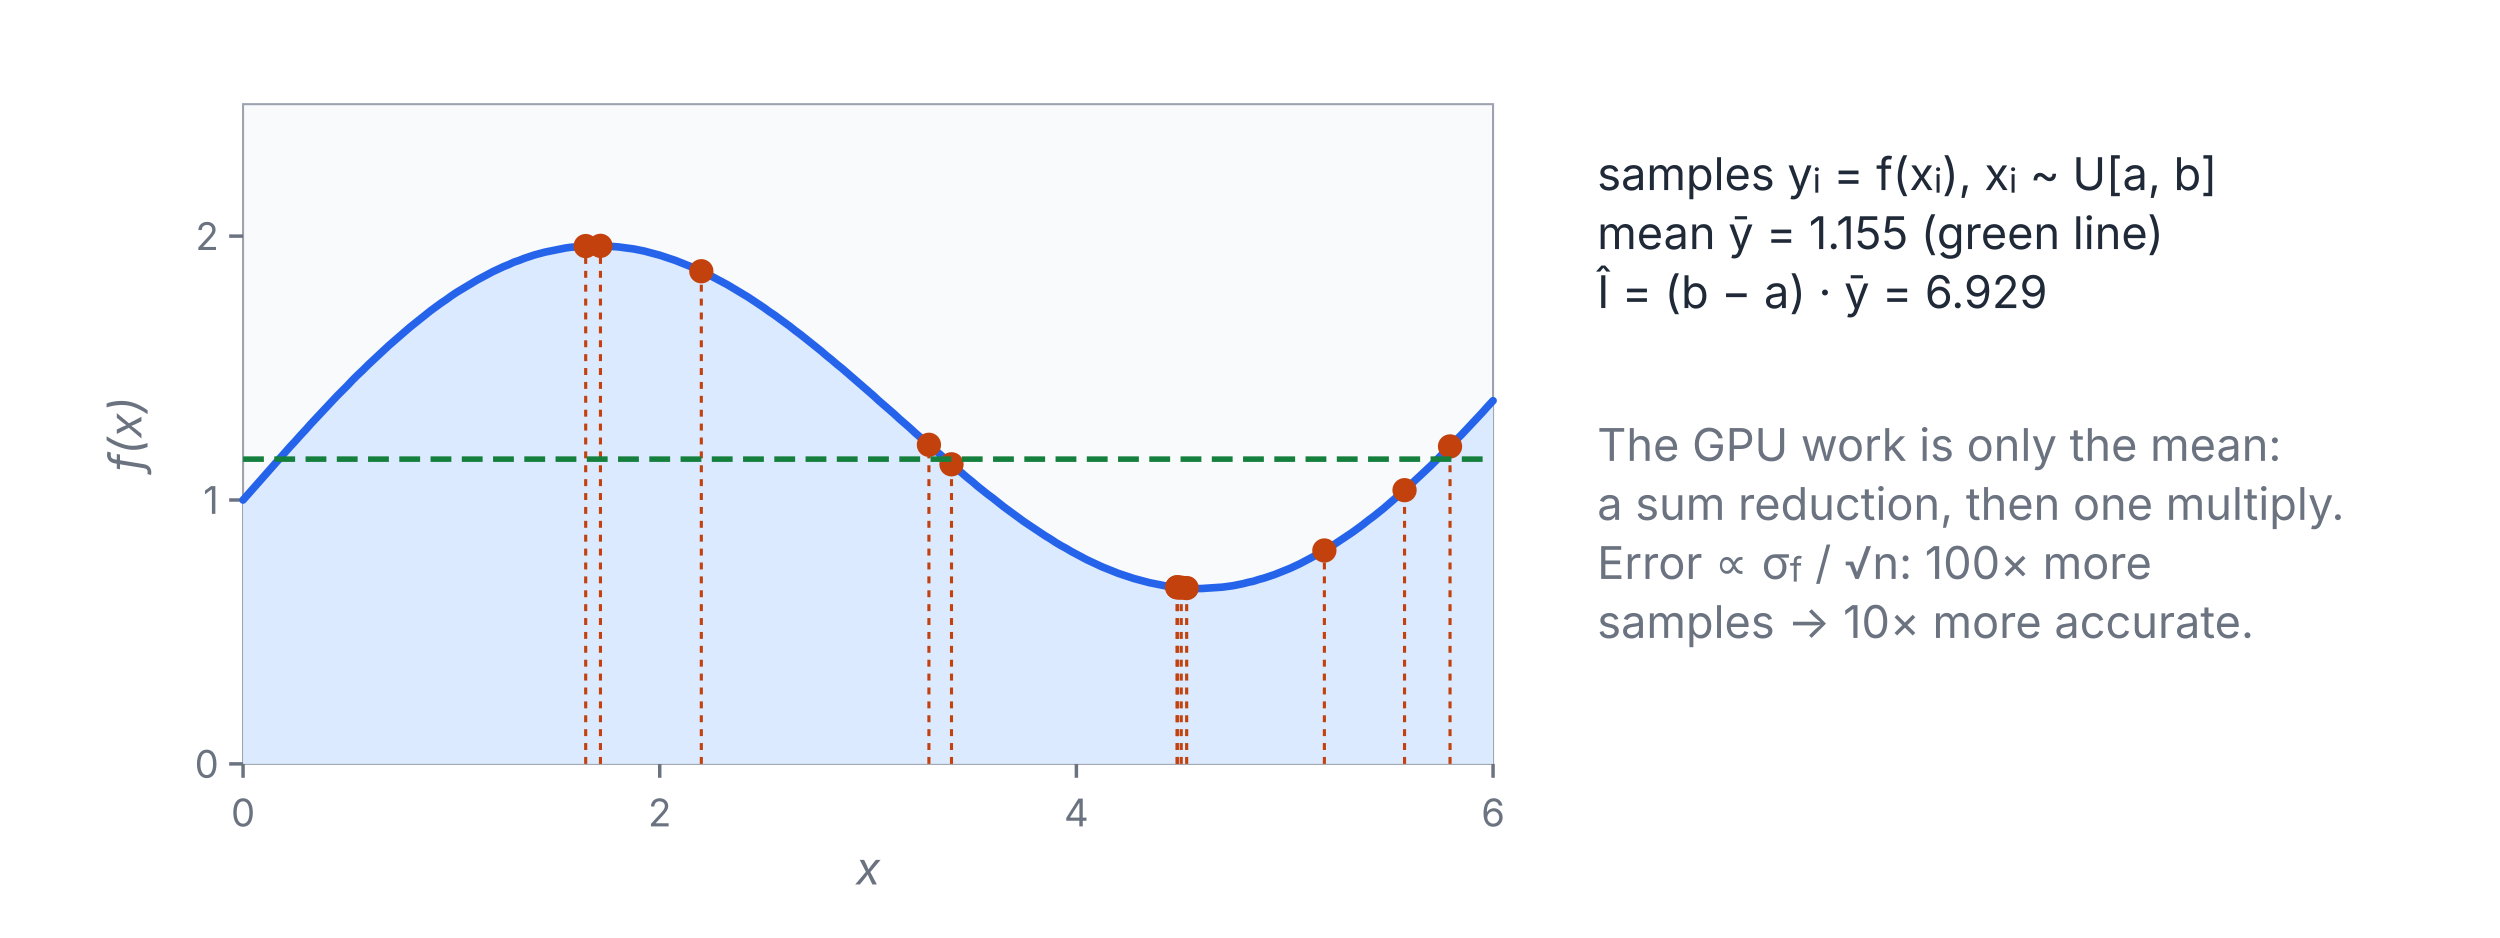
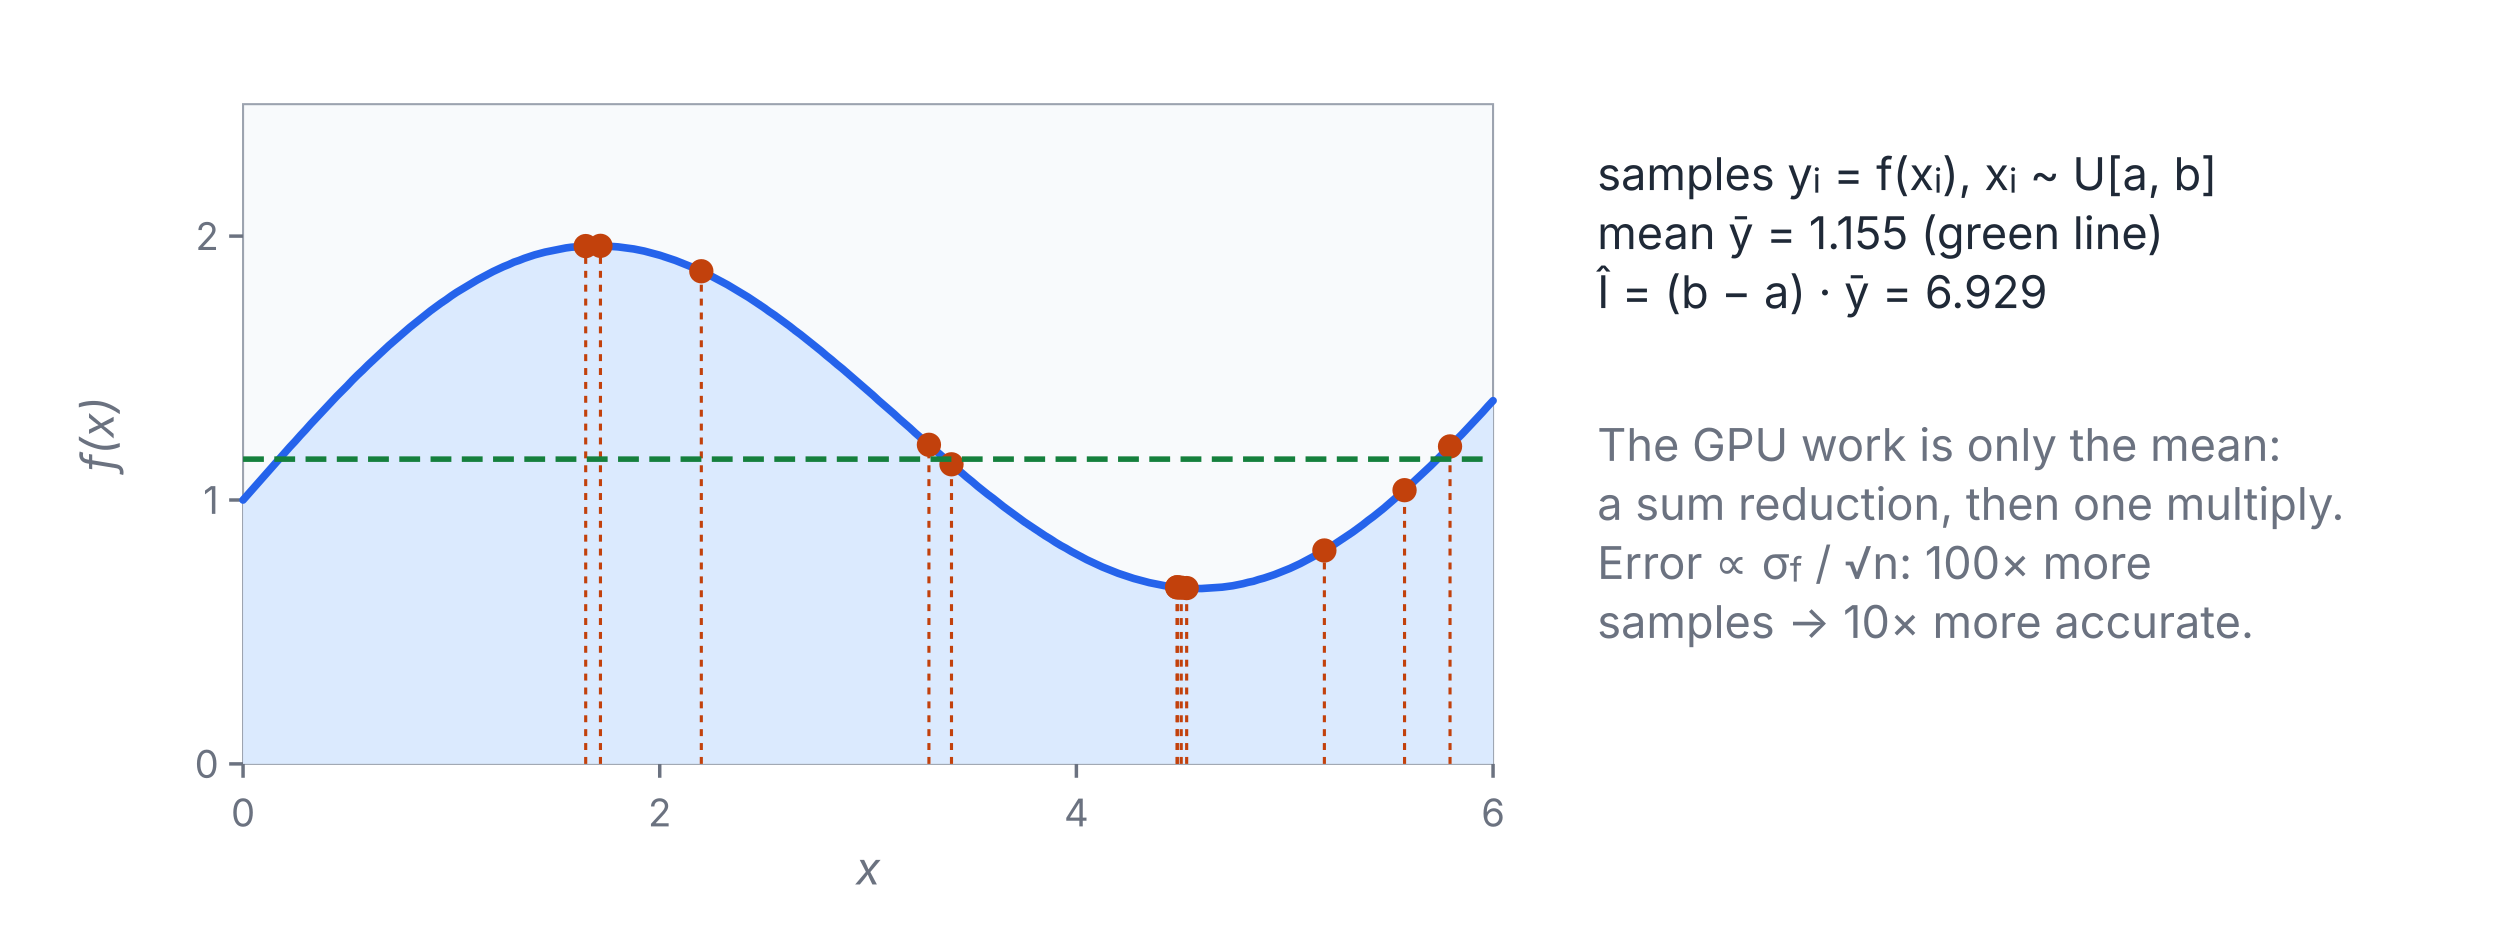
<svg xmlns="http://www.w3.org/2000/svg" viewBox="0 0 720 270" width="720" height="270" class="fig-svg" role="img">
  <style>.fig-paper{fill:var(--fig-paper,#ffffff)}.fig-panel{fill:var(--fig-panel,#f8fafc)}.fig-none{fill:none}.s-ink{stroke:var(--fig-ink,#1f2937)}.t-ink{fill:var(--fig-ink,#1f2937)}.f-ink{fill:var(--fig-ink-soft,#f3f4f6)}.f-ink2{fill:var(--fig-ink-mid,#e5e7eb)}.k-ink{fill:var(--fig-ink,#1f2937)}.s-muted{stroke:var(--fig-muted,#6b7280)}.t-muted{fill:var(--fig-muted,#6b7280)}.f-muted{fill:var(--fig-muted-soft,#f9fafb)}.f-muted2{fill:var(--fig-muted-mid,#e5e7eb)}.k-muted{fill:var(--fig-muted,#6b7280)}.s-line{stroke:var(--fig-line,#9ca3af)}.t-line{fill:var(--fig-line,#9ca3af)}.f-line{fill:var(--fig-line-soft,#f3f4f6)}.f-line2{fill:var(--fig-line-mid,#d1d5db)}.k-line{fill:var(--fig-line,#9ca3af)}.s-a{stroke:var(--fig-a,#2563eb)}.t-a{fill:var(--fig-a,#2563eb)}.f-a{fill:var(--fig-a-soft,#dbeafe)}.f-a2{fill:var(--fig-a-mid,#93c5fd)}.k-a{fill:var(--fig-a,#2563eb)}.s-b{stroke:var(--fig-b,#c2410c)}.t-b{fill:var(--fig-b,#c2410c)}.f-b{fill:var(--fig-b-soft,#ffedd5)}.f-b2{fill:var(--fig-b-mid,#fdba74)}.k-b{fill:var(--fig-b,#c2410c)}.s-c{stroke:var(--fig-c,#15803d)}.t-c{fill:var(--fig-c,#15803d)}.f-c{fill:var(--fig-c-soft,#dcfce7)}.f-c2{fill:var(--fig-c-mid,#86efac)}.k-c{fill:var(--fig-c,#15803d)}.s-d{stroke:var(--fig-d,#7c3aed)}.t-d{fill:var(--fig-d,#7c3aed)}.f-d{fill:var(--fig-d-soft,#ede9fe)}.f-d2{fill:var(--fig-d-mid,#c4b5fd)}.k-d{fill:var(--fig-d,#7c3aed)}.s-hl{stroke:var(--fig-hl,#dc2626)}.t-hl{fill:var(--fig-hl,#dc2626)}.f-hl{fill:var(--fig-hl-soft,#fee2e2)}.f-hl2{fill:var(--fig-hl-mid,#fca5a5)}.k-hl{fill:var(--fig-hl,#dc2626)}.fig-txt{font-family:Inter,system-ui,-apple-system,'Segoe UI',sans-serif;font-size:15px}.fig-mono{font-family:'Ubuntu Mono',ui-monospace,Menlo,monospace;font-size:15px}.fig-small{font-size:13px}.fig-tiny{font-size:11px}.fig-big{font-size:17px}.fig-plate{fill:var(--fig-paper,#ffffff);fill-opacity:.92}.fig-bold{font-weight:600}.fig-it{font-style:italic}</style>
  <defs>
    <marker id="leetgpu-035-monte-carlo-integration-ah-ink" viewBox="0 0 10 10" refX="9" refY="5" markerWidth="7" markerHeight="7" orient="auto-start-reverse">
      <path d="M0,0 L10,5 L0,10 z" class="k-ink" />
    </marker>
    <marker id="leetgpu-035-monte-carlo-integration-ah-muted" viewBox="0 0 10 10" refX="9" refY="5" markerWidth="7" markerHeight="7" orient="auto-start-reverse">
      <path d="M0,0 L10,5 L0,10 z" class="k-muted" />
    </marker>
    <marker id="leetgpu-035-monte-carlo-integration-ah-a" viewBox="0 0 10 10" refX="9" refY="5" markerWidth="7" markerHeight="7" orient="auto-start-reverse">
      <path d="M0,0 L10,5 L0,10 z" class="k-a" />
    </marker>
    <marker id="leetgpu-035-monte-carlo-integration-ah-b" viewBox="0 0 10 10" refX="9" refY="5" markerWidth="7" markerHeight="7" orient="auto-start-reverse">
      <path d="M0,0 L10,5 L0,10 z" class="k-b" />
    </marker>
    <marker id="leetgpu-035-monte-carlo-integration-ah-c" viewBox="0 0 10 10" refX="9" refY="5" markerWidth="7" markerHeight="7" orient="auto-start-reverse">
      <path d="M0,0 L10,5 L0,10 z" class="k-c" />
    </marker>
    <marker id="leetgpu-035-monte-carlo-integration-ah-d" viewBox="0 0 10 10" refX="9" refY="5" markerWidth="7" markerHeight="7" orient="auto-start-reverse">
      <path d="M0,0 L10,5 L0,10 z" class="k-d" />
    </marker>
    <marker id="leetgpu-035-monte-carlo-integration-ah-hl" viewBox="0 0 10 10" refX="9" refY="5" markerWidth="7" markerHeight="7" orient="auto-start-reverse">
      <path d="M0,0 L10,5 L0,10 z" class="k-hl" />
    </marker>
  </defs>
  <rect x="0" y="0" width="720" height="270" class="fig-paper" />
  <rect x="70" y="30" width="360" height="190" rx="0" class="fig-panel s-line" stroke-width="0.6" />
  <line x1="70" y1="220" x2="70" y2="224" class="s-muted" stroke-width="1" />
  <text x="70" y="234" text-anchor="middle" dominant-baseline="central" class="fig-txt t-muted fig-tiny">0</text>
  <line x1="190" y1="220" x2="190" y2="224" class="s-muted" stroke-width="1" />
  <text x="190" y="234" text-anchor="middle" dominant-baseline="central" class="fig-txt t-muted fig-tiny">2</text>
  <line x1="310" y1="220" x2="310" y2="224" class="s-muted" stroke-width="1" />
  <text x="310" y="234" text-anchor="middle" dominant-baseline="central" class="fig-txt t-muted fig-tiny">4</text>
  <line x1="430" y1="220" x2="430" y2="224" class="s-muted" stroke-width="1" />
  <text x="430" y="234" text-anchor="middle" dominant-baseline="central" class="fig-txt t-muted fig-tiny">6</text>
  <line x1="66" y1="220" x2="70" y2="220" class="s-muted" stroke-width="1" />
  <text x="63" y="220" text-anchor="end" dominant-baseline="central" class="fig-txt t-muted fig-tiny">0</text>
  <line x1="66" y1="144" x2="70" y2="144" class="s-muted" stroke-width="1" />
  <text x="63" y="144" text-anchor="end" dominant-baseline="central" class="fig-txt t-muted fig-tiny">1</text>
  <line x1="66" y1="68" x2="70" y2="68" class="s-muted" stroke-width="1" />
  <text x="63" y="68" text-anchor="end" dominant-baseline="central" class="fig-txt t-muted fig-tiny">2</text>
  <text x="250" y="250" text-anchor="middle" dominant-baseline="central" class="fig-txt t-muted fig-small fig-it">x</text>
-   <text x="36" y="125" text-anchor="middle" dominant-baseline="central" class="fig-txt t-muted fig-small fig-it" transform="rotate(-90 36 125)">f(x)</text>
+   <text x="28" y="125" text-anchor="middle" dominant-baseline="central" class="fig-txt t-muted fig-small fig-it" transform="rotate(-90 28 125)">f(x)</text>
  <path d="M70.0,220.0 L70.0,144.0 L73.6,139.9 L77.2,135.8 L80.8,131.7 L84.4,127.7 L88.0,123.8 L91.6,119.8 L95.2,116.0 L98.8,112.3 L102.4,108.6 L106.0,105.1 L109.6,101.7 L113.2,98.4 L116.8,95.3 L120.4,92.3 L124.0,89.5 L127.6,86.9 L131.2,84.4 L134.8,82.2 L138.4,80.1 L142.0,78.2 L145.6,76.5 L149.2,75.1 L152.8,73.8 L156.4,72.8 L160.0,72.0 L163.6,71.3 L167.2,71.0 L170.8,70.8 L174.4,70.8 L178.0,71.1 L181.6,71.6 L185.2,72.3 L188.8,73.2 L192.4,74.3 L196.0,75.6 L199.6,77.0 L203.2,78.7 L206.8,80.5 L210.4,82.5 L214.0,84.7 L217.6,87.0 L221.2,89.4 L224.8,92.0 L228.4,94.7 L232.0,97.5 L235.6,100.4 L239.2,103.4 L242.8,106.4 L246.4,109.5 L250.0,112.6 L253.6,115.8 L257.2,119.0 L260.8,122.2 L264.4,125.3 L268.0,128.5 L271.6,131.6 L275.2,134.7 L278.8,137.7 L282.4,140.7 L286.0,143.5 L289.6,146.3 L293.2,149.0 L296.8,151.5 L300.4,153.9 L304.0,156.2 L307.6,158.3 L311.2,160.2 L314.8,162.0 L318.4,163.6 L322.0,165.1 L325.6,166.3 L329.2,167.3 L332.8,168.2 L336.4,168.8 L340.0,169.2 L343.6,169.4 L347.2,169.4 L350.8,169.2 L354.4,168.8 L358.0,168.1 L361.6,167.2 L365.2,166.1 L368.8,164.8 L372.4,163.3 L376.0,161.5 L379.6,159.6 L383.2,157.5 L386.8,155.1 L390.4,152.6 L394.0,149.9 L397.6,147.1 L401.2,144.1 L404.8,140.9 L408.4,137.6 L412.0,134.2 L415.6,130.6 L419.2,126.9 L422.8,123.2 L426.4,119.3 L430.0,115.4 L430.0,220.0 Z" class="f-a s-a" stroke-width="0" stroke-linejoin="round" stroke-linecap="round" />
  <path d="M70.0,144.0 L71.5,142.3 L73.0,140.6 L74.5,138.9 L76.0,137.2 L77.5,135.5 L79.0,133.8 L80.5,132.1 L82.0,130.4 L83.5,128.7 L85.0,127.1 L86.5,125.4 L88.0,123.8 L89.5,122.1 L91.0,120.5 L92.5,118.9 L94.0,117.3 L95.5,115.7 L97.0,114.1 L98.5,112.6 L100.0,111.1 L101.5,109.5 L103.0,108.0 L104.5,106.6 L106.0,105.1 L107.5,103.7 L109.0,102.3 L110.5,100.9 L112.0,99.5 L113.5,98.2 L115.0,96.9 L116.5,95.6 L118.0,94.3 L119.5,93.1 L121.0,91.9 L122.5,90.7 L124.0,89.5 L125.5,88.4 L127.0,87.3 L128.5,86.3 L130.0,85.2 L131.5,84.2 L133.0,83.3 L134.5,82.4 L136.0,81.5 L137.5,80.6 L139.0,79.8 L140.5,79.0 L142.0,78.2 L143.5,77.5 L145.0,76.8 L146.5,76.2 L148.0,75.5 L149.5,75.0 L151.0,74.4 L152.5,73.9 L154.0,73.4 L155.5,73.0 L157.0,72.6 L158.5,72.3 L160.0,72.0 L161.5,71.7 L163.0,71.4 L164.5,71.2 L166.0,71.1 L167.5,70.9 L169.0,70.9 L170.5,70.8 L172.0,70.8 L173.5,70.8 L175.0,70.9 L176.5,71.0 L178.0,71.1 L179.5,71.3 L181.0,71.5 L182.5,71.7 L184.0,72.0 L185.5,72.3 L187.0,72.7 L188.5,73.1 L190.0,73.5 L191.5,74.0 L193.0,74.5 L194.5,75.0 L196.0,75.6 L197.5,76.2 L199.0,76.8 L200.5,77.4 L202.0,78.1 L203.5,78.8 L205.0,79.6 L206.5,80.4 L208.0,81.2 L209.5,82.0 L211.0,82.9 L212.5,83.8 L214.0,84.7 L215.5,85.6 L217.0,86.6 L218.5,87.6 L220.0,88.6 L221.5,89.7 L223.0,90.7 L224.5,91.8 L226.0,92.9 L227.5,94.0 L229.0,95.2 L230.5,96.3 L232.0,97.5 L233.5,98.7 L235.0,99.9 L236.5,101.1 L238.0,102.4 L239.5,103.6 L241.0,104.9 L242.5,106.1 L244.0,107.4 L245.5,108.7 L247.0,110.0 L248.5,111.3 L250.0,112.6 L251.5,113.9 L253.0,115.3 L254.5,116.6 L256.0,117.9 L257.5,119.2 L259.0,120.6 L260.5,121.9 L262.0,123.2 L263.5,124.6 L265.0,125.9 L266.5,127.2 L268.0,128.5 L269.5,129.8 L271.0,131.1 L272.5,132.4 L274.0,133.7 L275.5,135.0 L277.0,136.2 L278.5,137.5 L280.0,138.7 L281.5,140.0 L283.0,141.2 L284.5,142.4 L286.0,143.5 L287.5,144.7 L289.0,145.9 L290.5,147.0 L292.0,148.1 L293.5,149.2 L295.0,150.3 L296.5,151.3 L298.0,152.3 L299.5,153.3 L301.0,154.3 L302.5,155.2 L304.0,156.2 L305.5,157.1 L307.0,157.9 L308.5,158.8 L310.0,159.6 L311.5,160.4 L313.0,161.2 L314.5,161.9 L316.0,162.6 L317.5,163.3 L319.0,163.9 L320.5,164.5 L322.0,165.1 L323.5,165.6 L325.0,166.1 L326.5,166.6 L328.0,167.0 L329.5,167.4 L331.0,167.8 L332.5,168.1 L334.0,168.4 L335.5,168.7 L337.0,168.9 L338.5,169.1 L340.0,169.2 L341.5,169.3 L343.0,169.4 L344.5,169.5 L346.0,169.5 L347.5,169.4 L349.0,169.3 L350.5,169.2 L352.0,169.1 L353.5,168.9 L355.0,168.7 L356.5,168.4 L358.0,168.1 L359.5,167.7 L361.0,167.4 L362.5,166.9 L364.0,166.5 L365.5,166.0 L367.0,165.5 L368.5,164.9 L370.0,164.3 L371.5,163.7 L373.0,163.0 L374.5,162.3 L376.0,161.5 L377.5,160.7 L379.0,159.9 L380.5,159.1 L382.0,158.2 L383.5,157.3 L385.0,156.3 L386.5,155.3 L388.0,154.3 L389.5,153.3 L391.0,152.2 L392.5,151.1 L394.0,149.9 L395.5,148.8 L397.0,147.6 L398.5,146.4 L400.0,145.1 L401.5,143.8 L403.0,142.5 L404.5,141.2 L406.0,139.8 L407.5,138.4 L409.0,137.0 L410.5,135.6 L412.0,134.2 L413.5,132.7 L415.0,131.2 L416.5,129.7 L418.0,128.2 L419.5,126.6 L421.0,125.1 L422.5,123.5 L424.0,121.9 L425.5,120.3 L427.0,118.7 L428.5,117.0 L430.0,115.4" class="fig-none s-a" stroke-width="2.2" stroke-linejoin="round" stroke-linecap="round" />
  <line x1="267.53" y1="220" x2="267.53" y2="128.1" class="s-b" stroke-width="0.9" stroke-dasharray="2 2" />
  <circle cx="267.53" cy="128.1" r="3.5" class="k-b" stroke-width="1" />
  <line x1="340.19" y1="220" x2="340.19" y2="169.25" class="s-b" stroke-width="0.9" stroke-dasharray="2 2" />
  <circle cx="340.19" cy="169.25" r="3.5" class="k-b" stroke-width="1" />
  <line x1="339.03" y1="220" x2="339.03" y2="169.14" class="s-b" stroke-width="0.9" stroke-dasharray="2 2" />
  <circle cx="339.03" cy="169.14" r="3.5" class="k-b" stroke-width="1" />
  <line x1="381.42" y1="220" x2="381.42" y2="158.54" class="s-b" stroke-width="0.9" stroke-dasharray="2 2" />
  <circle cx="381.42" cy="158.54" r="3.5" class="k-b" stroke-width="1" />
  <line x1="172.93" y1="220" x2="172.93" y2="70.8" class="s-b" stroke-width="0.9" stroke-dasharray="2 2" />
  <circle cx="172.93" cy="70.8" r="3.5" class="k-b" stroke-width="1" />
  <line x1="417.61" y1="220" x2="417.61" y2="128.57" class="s-b" stroke-width="0.9" stroke-dasharray="2 2" />
  <circle cx="417.61" cy="128.57" r="3.5" class="k-b" stroke-width="1" />
  <line x1="274.03" y1="220" x2="274.03" y2="133.72" class="s-b" stroke-width="0.9" stroke-dasharray="2 2" />
  <circle cx="274.03" cy="133.72" r="3.5" class="k-b" stroke-width="1" />
  <line x1="339.06" y1="220" x2="339.06" y2="169.14" class="s-b" stroke-width="0.9" stroke-dasharray="2 2" />
  <circle cx="339.06" cy="169.14" r="3.5" class="k-b" stroke-width="1" />
  <line x1="341.76" y1="220" x2="341.76" y2="169.36" class="s-b" stroke-width="0.9" stroke-dasharray="2 2" />
  <circle cx="341.76" cy="169.36" r="3.5" class="k-b" stroke-width="1" />
  <line x1="404.51" y1="220" x2="404.51" y2="141.17" class="s-b" stroke-width="0.9" stroke-dasharray="2 2" />
  <circle cx="404.51" cy="141.17" r="3.5" class="k-b" stroke-width="1" />
  <line x1="168.68" y1="220" x2="168.68" y2="70.87" class="s-b" stroke-width="0.9" stroke-dasharray="2 2" />
  <circle cx="168.68" cy="70.87" r="3.5" class="k-b" stroke-width="1" />
  <line x1="201.98" y1="220" x2="201.98" y2="78.12" class="s-b" stroke-width="0.9" stroke-dasharray="2 2" />
  <circle cx="201.98" cy="78.12" r="3.5" class="k-b" stroke-width="1" />
  <line x1="70" y1="132.23" x2="430" y2="132.23" class="s-c" stroke-width="1.6" stroke-dasharray="6 3" />
  <text x="460" y="50" text-anchor="start" dominant-baseline="central" class="fig-txt t-ink fig-small">samples y<tspan baseline-shift="sub" font-size="75%">i</tspan> = f(x<tspan baseline-shift="sub" font-size="75%">i</tspan>), x<tspan baseline-shift="sub" font-size="75%">i</tspan> ~ U[a, b]</text>
  <text x="460" y="67" text-anchor="start" dominant-baseline="central" class="fig-txt t-ink fig-small">mean ȳ = 1.155 (green line)</text>
  <text x="460" y="84" text-anchor="start" dominant-baseline="central" class="fig-txt t-ink fig-small">Î = (b − a) · ȳ = 6.929</text>
  <text x="460" y="128" text-anchor="start" dominant-baseline="central" class="fig-txt t-muted fig-small">The GPU work is only the mean:</text>
  <text x="460" y="145" text-anchor="start" dominant-baseline="central" class="fig-txt t-muted fig-small">a sum reduction, then one multiply.</text>
  <text x="460" y="162" text-anchor="start" dominant-baseline="central" class="fig-txt t-muted fig-small">Error ∝ σ<tspan baseline-shift="sub" font-size="75%">f</tspan> / √n: 100× more</text>
  <text x="460" y="179" text-anchor="start" dominant-baseline="central" class="fig-txt t-muted fig-small">samples → 10× more accurate.</text>
</svg>
